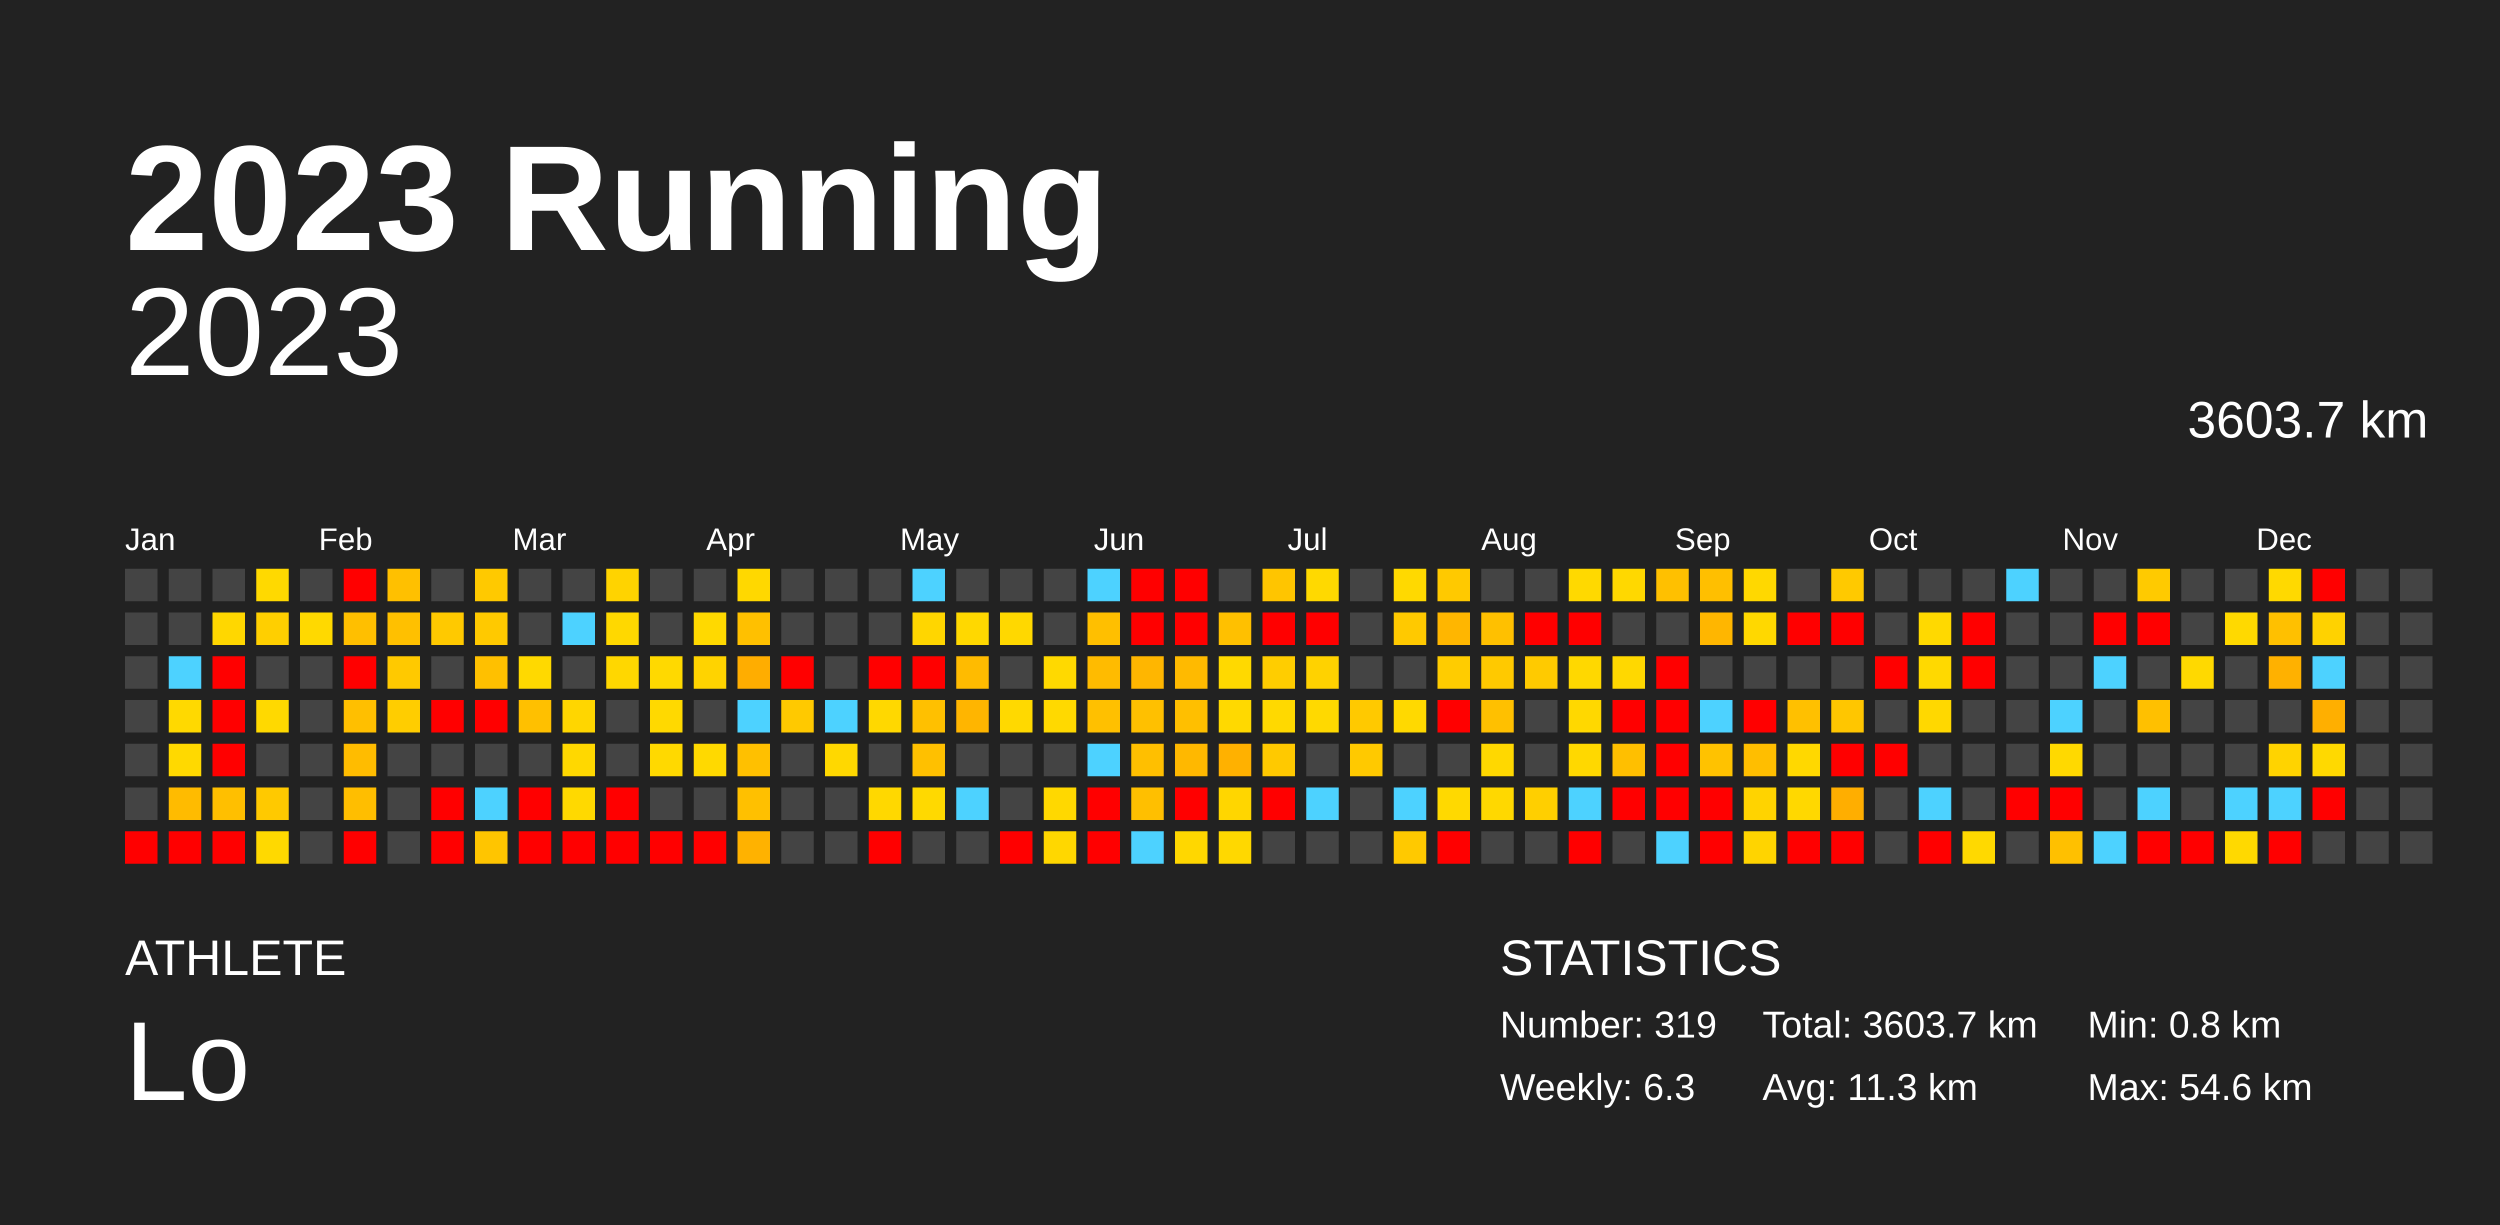
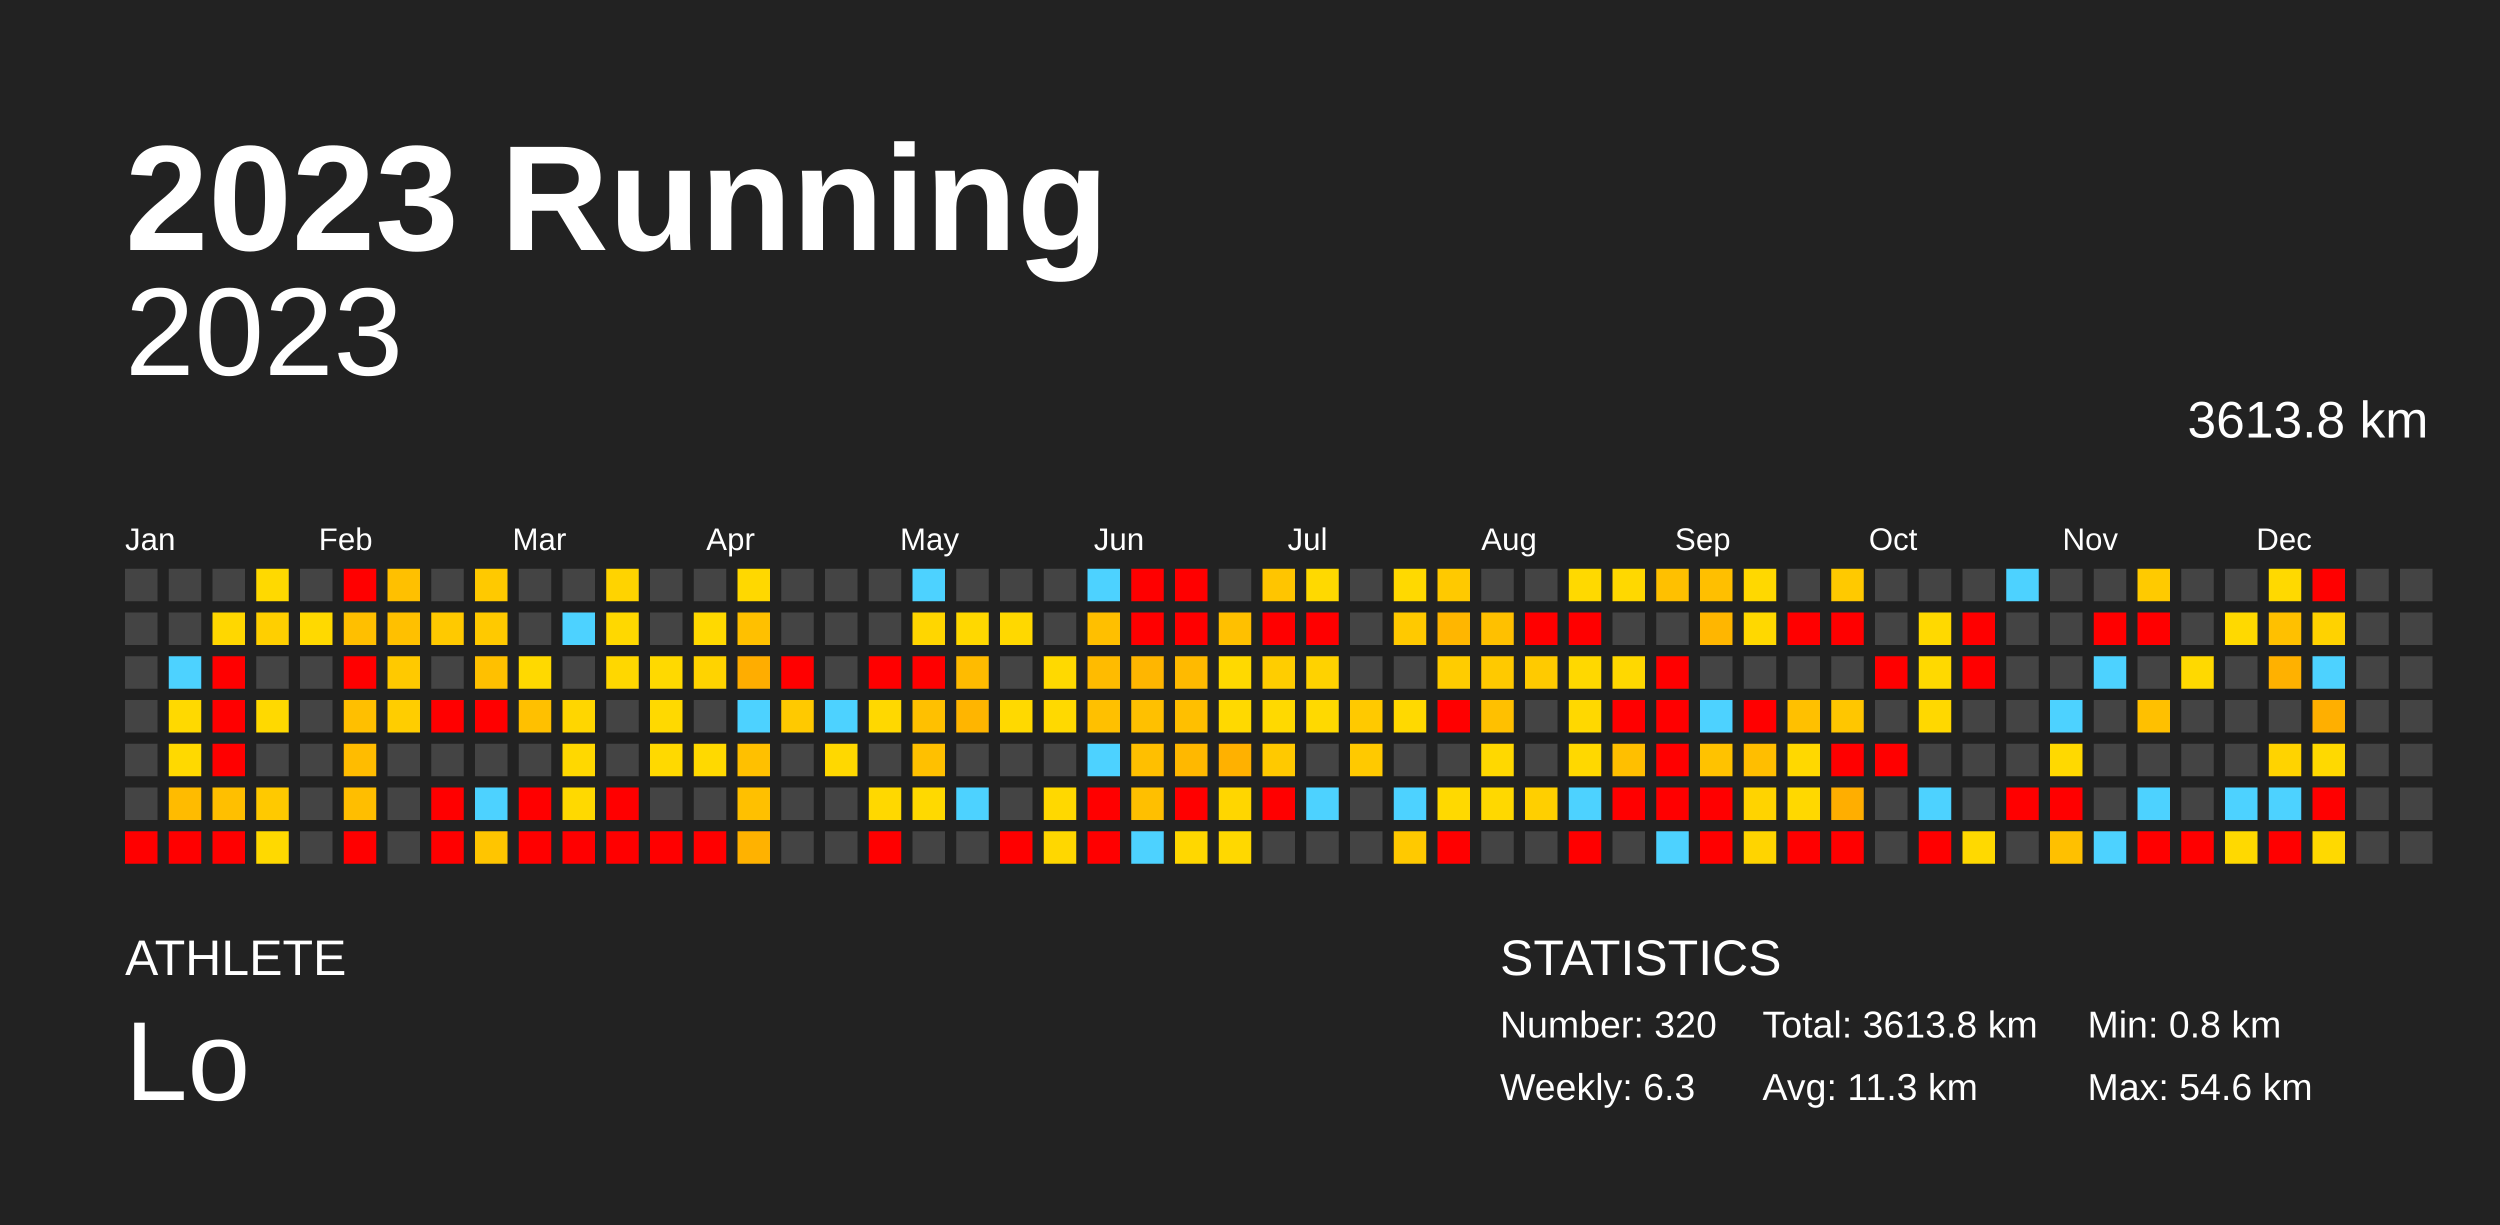
<svg xmlns="http://www.w3.org/2000/svg" baseProfile="full" height="98mm" version="1.1" viewBox="0,0,200,98" width="200mm">
  <defs />
  <rect fill="#222222" height="98" width="200" x="0" y="0" />
  <text fill="#FFFFFF" style="font-size:12px; font-family:Arial; font-weight:bold;" x="10" y="20">2023 Running</text>
  <text fill="#FFFFFF" style="font-size:4px; font-family:Arial" x="10" y="78">ATHLETE</text>
  <text fill="#FFFFFF" style="font-size:9px; font-family:Arial" x="10" y="88">Lo</text>
  <text fill="#FFFFFF" style="font-size:4px; font-family:Arial" x="120" y="78">STATISTICS</text>
-   <text fill="#FFFFFF" style="font-size:3px; font-family:Arial" x="120" y="83">Number: 319</text>
+   <text fill="#FFFFFF" style="font-size:3px; font-family:Arial" x="120" y="83">Number: 320</text>
  <text fill="#FFFFFF" style="font-size:3px; font-family:Arial" x="120" y="88">Weekly: 6.3</text>
-   <text fill="#FFFFFF" style="font-size:3px; font-family:Arial" x="141" y="83">Total: 3603.7 km</text>
+   <text fill="#FFFFFF" style="font-size:3px; font-family:Arial" x="141" y="83">Total: 3613.8 km</text>
  <text fill="#FFFFFF" style="font-size:3px; font-family:Arial" x="141" y="88">Avg: 11.3 km</text>
  <text fill="#FFFFFF" style="font-size:3px; font-family:Arial" x="167" y="83">Min: 0.8 km</text>
  <text fill="#FFFFFF" style="font-size:3px; font-family:Arial" x="167" y="88">Max: 54.6 km</text>
  <text alignment-baseline="hanging" fill="#FFFFFF" style="font-size:10.0px; font-family:Arial;" x="10" y="30">2023</text>
-   <text alignment-baseline="hanging" fill="#FFFFFF" style="font-size:4.125px; font-family:Arial;" x="175" y="35">3603.7 km</text>
+   <text alignment-baseline="hanging" fill="#FFFFFF" style="font-size:4.125px; font-family:Arial;" x="175" y="35">3613.8 km</text>
  <text fill="#FFFFFF" style="font-size:2.5px; font-family:Arial" x="10.0" y="44">Jan</text>
  <text fill="#FFFFFF" style="font-size:2.5px; font-family:Arial" x="25.5" y="44">Feb</text>
  <text fill="#FFFFFF" style="font-size:2.5px; font-family:Arial" x="41.0" y="44">Mar</text>
  <text fill="#FFFFFF" style="font-size:2.5px; font-family:Arial" x="56.5" y="44">Apr</text>
  <text fill="#FFFFFF" style="font-size:2.5px; font-family:Arial" x="72.0" y="44">May</text>
  <text fill="#FFFFFF" style="font-size:2.5px; font-family:Arial" x="87.5" y="44">Jun</text>
  <text fill="#FFFFFF" style="font-size:2.5px; font-family:Arial" x="103.0" y="44">Jul</text>
  <text fill="#FFFFFF" style="font-size:2.5px; font-family:Arial" x="118.5" y="44">Aug</text>
  <text fill="#FFFFFF" style="font-size:2.5px; font-family:Arial" x="134.0" y="44">Sep</text>
  <text fill="#FFFFFF" style="font-size:2.5px; font-family:Arial" x="149.5" y="44">Oct</text>
  <text fill="#FFFFFF" style="font-size:2.5px; font-family:Arial" x="165.0" y="44">Nov</text>
  <text fill="#FFFFFF" style="font-size:2.5px; font-family:Arial" x="180.5" y="44">Dec</text>
  <rect fill="#444444" height="2.6" width="2.6" x="10.0" y="45.5" />
  <rect fill="#444444" height="2.6" width="2.6" x="10.0" y="49.0" />
  <rect fill="#444444" height="2.6" width="2.6" x="10.0" y="52.5" />
  <rect fill="#444444" height="2.6" width="2.6" x="10.0" y="56.0" />
  <rect fill="#444444" height="2.6" width="2.6" x="10.0" y="59.5" />
  <rect fill="#444444" height="2.6" width="2.6" x="10.0" y="63.0" />
  <rect fill="red" height="2.6" width="2.6" x="10.0" y="66.5" />
  <rect fill="#444444" height="2.6" width="2.6" x="13.5" y="45.5" />
  <rect fill="#444444" height="2.6" width="2.6" x="13.5" y="49.0" />
  <rect fill="#4dd2ff" height="2.6" width="2.6" x="13.5" y="52.5" />
  <rect fill="#ffd900" height="2.6" width="2.6" x="13.5" y="56.0" />
  <rect fill="#ffd900" height="2.6" width="2.6" x="13.5" y="59.5" />
  <rect fill="#ffbb00" height="2.6" width="2.6" x="13.5" y="63.0" />
  <rect fill="red" height="2.6" width="2.6" x="13.5" y="66.5" />
  <rect fill="#444444" height="2.6" width="2.6" x="17.0" y="45.5" />
  <rect fill="#ffd700" height="2.6" width="2.6" x="17.0" y="49.0" />
  <rect fill="red" height="2.6" width="2.6" x="17.0" y="52.5" />
  <rect fill="red" height="2.6" width="2.6" x="17.0" y="56.0" />
  <rect fill="red" height="2.6" width="2.6" x="17.0" y="59.5" />
  <rect fill="#ffbf00" height="2.6" width="2.6" x="17.0" y="63.0" />
  <rect fill="red" height="2.6" width="2.6" x="17.0" y="66.5" />
  <rect fill="#ffd900" height="2.6" width="2.6" x="20.5" y="45.5" />
  <rect fill="#ffcf00" height="2.6" width="2.6" x="20.5" y="49.0" />
  <rect fill="#444444" height="2.6" width="2.6" x="20.5" y="52.5" />
  <rect fill="#ffd900" height="2.6" width="2.6" x="20.5" y="56.0" />
  <rect fill="#444444" height="2.6" width="2.6" x="20.5" y="59.5" />
  <rect fill="#ffc900" height="2.6" width="2.6" x="20.5" y="63.0" />
  <rect fill="#ffd900" height="2.6" width="2.6" x="20.5" y="66.5" />
  <rect fill="#444444" height="2.6" width="2.6" x="24.0" y="45.5" />
  <rect fill="#ffd900" height="2.6" width="2.6" x="24.0" y="49.0" />
  <rect fill="#444444" height="2.6" width="2.6" x="24.0" y="52.5" />
  <rect fill="#444444" height="2.6" width="2.6" x="24.0" y="56.0" />
  <rect fill="#444444" height="2.6" width="2.6" x="24.0" y="59.5" />
  <rect fill="#444444" height="2.6" width="2.6" x="24.0" y="63.0" />
  <rect fill="#444444" height="2.6" width="2.6" x="24.0" y="66.5" />
  <rect fill="red" height="2.6" width="2.6" x="27.5" y="45.5" />
  <rect fill="#ffbf00" height="2.6" width="2.6" x="27.5" y="49.0" />
  <rect fill="red" height="2.6" width="2.6" x="27.5" y="52.5" />
  <rect fill="#ffbf00" height="2.6" width="2.6" x="27.5" y="56.0" />
  <rect fill="#ffbc00" height="2.6" width="2.6" x="27.5" y="59.5" />
  <rect fill="#ffbe00" height="2.6" width="2.6" x="27.5" y="63.0" />
  <rect fill="red" height="2.6" width="2.6" x="27.5" y="66.5" />
  <rect fill="#ffc000" height="2.6" width="2.6" x="31.0" y="45.5" />
  <rect fill="#ffc000" height="2.6" width="2.6" x="31.0" y="49.0" />
  <rect fill="#ffc900" height="2.6" width="2.6" x="31.0" y="52.5" />
  <rect fill="#ffcd00" height="2.6" width="2.6" x="31.0" y="56.0" />
  <rect fill="#444444" height="2.6" width="2.6" x="31.0" y="59.5" />
  <rect fill="#444444" height="2.6" width="2.6" x="31.0" y="63.0" />
  <rect fill="#444444" height="2.6" width="2.6" x="31.0" y="66.5" />
  <rect fill="#444444" height="2.6" width="2.6" x="34.5" y="45.5" />
  <rect fill="#ffc900" height="2.6" width="2.6" x="34.5" y="49.0" />
  <rect fill="#444444" height="2.6" width="2.6" x="34.5" y="52.5" />
  <rect fill="red" height="2.6" width="2.6" x="34.5" y="56.0" />
  <rect fill="#444444" height="2.6" width="2.6" x="34.5" y="59.5" />
  <rect fill="red" height="2.6" width="2.6" x="34.5" y="63.0" />
  <rect fill="red" height="2.6" width="2.6" x="34.5" y="66.5" />
  <rect fill="#ffc900" height="2.6" width="2.6" x="38.0" y="45.5" />
  <rect fill="#ffc900" height="2.6" width="2.6" x="38.0" y="49.0" />
  <rect fill="#ffc000" height="2.6" width="2.6" x="38.0" y="52.5" />
  <rect fill="red" height="2.6" width="2.6" x="38.0" y="56.0" />
  <rect fill="#444444" height="2.6" width="2.6" x="38.0" y="59.5" />
  <rect fill="#4dd2ff" height="2.6" width="2.6" x="38.0" y="63.0" />
  <rect fill="#ffc500" height="2.6" width="2.6" x="38.0" y="66.5" />
  <rect fill="#444444" height="2.6" width="2.6" x="41.5" y="45.5" />
  <rect fill="#444444" height="2.6" width="2.6" x="41.5" y="49.0" />
  <rect fill="#ffd900" height="2.6" width="2.6" x="41.5" y="52.5" />
  <rect fill="#ffc000" height="2.6" width="2.6" x="41.5" y="56.0" />
  <rect fill="#444444" height="2.6" width="2.6" x="41.5" y="59.5" />
  <rect fill="red" height="2.6" width="2.6" x="41.5" y="63.0" />
  <rect fill="red" height="2.6" width="2.6" x="41.5" y="66.5" />
  <rect fill="#444444" height="2.6" width="2.6" x="45.0" y="45.5" />
  <rect fill="#4dd2ff" height="2.6" width="2.6" x="45.0" y="49.0" />
  <rect fill="#444444" height="2.6" width="2.6" x="45.0" y="52.5" />
  <rect fill="#ffd600" height="2.6" width="2.6" x="45.0" y="56.0" />
  <rect fill="#ffd800" height="2.6" width="2.6" x="45.0" y="59.5" />
  <rect fill="#ffd900" height="2.6" width="2.6" x="45.0" y="63.0" />
  <rect fill="red" height="2.6" width="2.6" x="45.0" y="66.5" />
  <rect fill="#ffd300" height="2.6" width="2.6" x="48.5" y="45.5" />
  <rect fill="#ffd800" height="2.6" width="2.6" x="48.5" y="49.0" />
  <rect fill="#ffd700" height="2.6" width="2.6" x="48.5" y="52.5" />
  <rect fill="#444444" height="2.6" width="2.6" x="48.5" y="56.0" />
  <rect fill="#444444" height="2.6" width="2.6" x="48.5" y="59.5" />
  <rect fill="red" height="2.6" width="2.6" x="48.5" y="63.0" />
  <rect fill="red" height="2.6" width="2.6" x="48.5" y="66.5" />
  <rect fill="#444444" height="2.6" width="2.6" x="52.0" y="45.5" />
  <rect fill="#444444" height="2.6" width="2.6" x="52.0" y="49.0" />
  <rect fill="#ffd900" height="2.6" width="2.6" x="52.0" y="52.5" />
  <rect fill="#ffd900" height="2.6" width="2.6" x="52.0" y="56.0" />
  <rect fill="#ffd900" height="2.6" width="2.6" x="52.0" y="59.5" />
  <rect fill="#444444" height="2.6" width="2.6" x="52.0" y="63.0" />
  <rect fill="red" height="2.6" width="2.6" x="52.0" y="66.5" />
  <rect fill="#444444" height="2.6" width="2.6" x="55.5" y="45.5" />
  <rect fill="#ffd900" height="2.6" width="2.6" x="55.5" y="49.0" />
  <rect fill="#ffd300" height="2.6" width="2.6" x="55.5" y="52.5" />
  <rect fill="#444444" height="2.6" width="2.6" x="55.5" y="56.0" />
  <rect fill="#ffd900" height="2.6" width="2.6" x="55.5" y="59.5" />
  <rect fill="#444444" height="2.6" width="2.6" x="55.5" y="63.0" />
  <rect fill="red" height="2.6" width="2.6" x="55.5" y="66.5" />
  <rect fill="#ffd800" height="2.6" width="2.6" x="59.0" y="45.5" />
  <rect fill="#ffc000" height="2.6" width="2.6" x="59.0" y="49.0" />
  <rect fill="#ffad00" height="2.6" width="2.6" x="59.0" y="52.5" />
  <rect fill="#4dd2ff" height="2.6" width="2.6" x="59.0" y="56.0" />
  <rect fill="#ffc000" height="2.6" width="2.6" x="59.0" y="59.5" />
  <rect fill="#ffc000" height="2.6" width="2.6" x="59.0" y="63.0" />
  <rect fill="#ffb200" height="2.6" width="2.6" x="59.0" y="66.5" />
  <rect fill="#444444" height="2.6" width="2.6" x="62.5" y="45.5" />
  <rect fill="#444444" height="2.6" width="2.6" x="62.5" y="49.0" />
  <rect fill="red" height="2.6" width="2.6" x="62.5" y="52.5" />
  <rect fill="#ffc900" height="2.6" width="2.6" x="62.5" y="56.0" />
  <rect fill="#444444" height="2.6" width="2.6" x="62.5" y="59.5" />
  <rect fill="#444444" height="2.6" width="2.6" x="62.5" y="63.0" />
  <rect fill="#444444" height="2.6" width="2.6" x="62.5" y="66.5" />
  <rect fill="#444444" height="2.6" width="2.6" x="66.0" y="45.5" />
  <rect fill="#444444" height="2.6" width="2.6" x="66.0" y="49.0" />
  <rect fill="#444444" height="2.6" width="2.6" x="66.0" y="52.5" />
  <rect fill="#4dd2ff" height="2.6" width="2.6" x="66.0" y="56.0" />
  <rect fill="#ffd800" height="2.6" width="2.6" x="66.0" y="59.5" />
  <rect fill="#444444" height="2.6" width="2.6" x="66.0" y="63.0" />
  <rect fill="#444444" height="2.6" width="2.6" x="66.0" y="66.5" />
  <rect fill="#444444" height="2.6" width="2.6" x="69.5" y="45.5" />
  <rect fill="#444444" height="2.6" width="2.6" x="69.5" y="49.0" />
  <rect fill="red" height="2.6" width="2.6" x="69.5" y="52.5" />
  <rect fill="#ffd800" height="2.6" width="2.6" x="69.5" y="56.0" />
  <rect fill="#444444" height="2.6" width="2.6" x="69.5" y="59.5" />
  <rect fill="#ffd800" height="2.6" width="2.6" x="69.5" y="63.0" />
  <rect fill="red" height="2.6" width="2.6" x="69.5" y="66.5" />
  <rect fill="#4dd2ff" height="2.6" width="2.6" x="73.0" y="45.5" />
  <rect fill="#ffd600" height="2.6" width="2.6" x="73.0" y="49.0" />
  <rect fill="red" height="2.6" width="2.6" x="73.0" y="52.5" />
  <rect fill="#ffc000" height="2.6" width="2.6" x="73.0" y="56.0" />
  <rect fill="#ffc000" height="2.6" width="2.6" x="73.0" y="59.5" />
  <rect fill="#ffd900" height="2.6" width="2.6" x="73.0" y="63.0" />
  <rect fill="#444444" height="2.6" width="2.6" x="73.0" y="66.5" />
  <rect fill="#444444" height="2.6" width="2.6" x="76.5" y="45.5" />
  <rect fill="#ffd800" height="2.6" width="2.6" x="76.5" y="49.0" />
  <rect fill="#ffbb00" height="2.6" width="2.6" x="76.5" y="52.5" />
  <rect fill="#ffb500" height="2.6" width="2.6" x="76.5" y="56.0" />
  <rect fill="#444444" height="2.6" width="2.6" x="76.5" y="59.5" />
  <rect fill="#4dd2ff" height="2.6" width="2.6" x="76.5" y="63.0" />
  <rect fill="#444444" height="2.6" width="2.6" x="76.5" y="66.5" />
  <rect fill="#444444" height="2.6" width="2.6" x="80.0" y="45.5" />
  <rect fill="#ffd800" height="2.6" width="2.6" x="80.0" y="49.0" />
  <rect fill="#444444" height="2.6" width="2.6" x="80.0" y="52.5" />
  <rect fill="#ffd900" height="2.6" width="2.6" x="80.0" y="56.0" />
  <rect fill="#444444" height="2.6" width="2.6" x="80.0" y="59.5" />
  <rect fill="#444444" height="2.6" width="2.6" x="80.0" y="63.0" />
  <rect fill="red" height="2.6" width="2.6" x="80.0" y="66.5" />
  <rect fill="#444444" height="2.6" width="2.6" x="83.5" y="45.5" />
  <rect fill="#444444" height="2.6" width="2.6" x="83.5" y="49.0" />
  <rect fill="#ffd900" height="2.6" width="2.6" x="83.5" y="52.5" />
  <rect fill="#ffd900" height="2.6" width="2.6" x="83.5" y="56.0" />
  <rect fill="#444444" height="2.6" width="2.6" x="83.5" y="59.5" />
  <rect fill="#ffd800" height="2.6" width="2.6" x="83.5" y="63.0" />
  <rect fill="#ffd700" height="2.6" width="2.6" x="83.5" y="66.5" />
  <rect fill="#4dd2ff" height="2.6" width="2.6" x="87.0" y="45.5" />
  <rect fill="#ffbf00" height="2.6" width="2.6" x="87.0" y="49.0" />
  <rect fill="#ffbb00" height="2.6" width="2.6" x="87.0" y="52.5" />
  <rect fill="#ffc000" height="2.6" width="2.6" x="87.0" y="56.0" />
  <rect fill="#4dd2ff" height="2.6" width="2.6" x="87.0" y="59.5" />
  <rect fill="red" height="2.6" width="2.6" x="87.0" y="63.0" />
  <rect fill="red" height="2.6" width="2.6" x="87.0" y="66.5" />
  <rect fill="red" height="2.6" width="2.6" x="90.5" y="45.5" />
  <rect fill="red" height="2.6" width="2.6" x="90.5" y="49.0" />
  <rect fill="#ffb600" height="2.6" width="2.6" x="90.5" y="52.5" />
  <rect fill="#ffc000" height="2.6" width="2.6" x="90.5" y="56.0" />
  <rect fill="#ffbf00" height="2.6" width="2.6" x="90.5" y="59.5" />
  <rect fill="#ffbf00" height="2.6" width="2.6" x="90.5" y="63.0" />
  <rect fill="#4dd2ff" height="2.6" width="2.6" x="90.5" y="66.5" />
  <rect fill="red" height="2.6" width="2.6" x="94.0" y="45.5" />
  <rect fill="red" height="2.6" width="2.6" x="94.0" y="49.0" />
  <rect fill="#ffba00" height="2.6" width="2.6" x="94.0" y="52.5" />
  <rect fill="#ffbf00" height="2.6" width="2.6" x="94.0" y="56.0" />
  <rect fill="#ffb800" height="2.6" width="2.6" x="94.0" y="59.5" />
  <rect fill="red" height="2.6" width="2.6" x="94.0" y="63.0" />
  <rect fill="#ffd700" height="2.6" width="2.6" x="94.0" y="66.5" />
  <rect fill="#444444" height="2.6" width="2.6" x="97.5" y="45.5" />
  <rect fill="#ffc000" height="2.6" width="2.6" x="97.5" y="49.0" />
  <rect fill="#ffd900" height="2.6" width="2.6" x="97.5" y="52.5" />
  <rect fill="#ffd900" height="2.6" width="2.6" x="97.5" y="56.0" />
  <rect fill="#ffb100" height="2.6" width="2.6" x="97.5" y="59.5" />
  <rect fill="#ffd600" height="2.6" width="2.6" x="97.5" y="63.0" />
  <rect fill="#ffd800" height="2.6" width="2.6" x="97.5" y="66.5" />
  <rect fill="#ffc500" height="2.6" width="2.6" x="101.0" y="45.5" />
  <rect fill="red" height="2.6" width="2.6" x="101.0" y="49.0" />
  <rect fill="#ffcd00" height="2.6" width="2.6" x="101.0" y="52.5" />
  <rect fill="#ffd900" height="2.6" width="2.6" x="101.0" y="56.0" />
  <rect fill="#ffc900" height="2.6" width="2.6" x="101.0" y="59.5" />
  <rect fill="red" height="2.6" width="2.6" x="101.0" y="63.0" />
  <rect fill="#444444" height="2.6" width="2.6" x="101.0" y="66.5" />
  <rect fill="#ffd900" height="2.6" width="2.6" x="104.5" y="45.5" />
  <rect fill="red" height="2.6" width="2.6" x="104.5" y="49.0" />
  <rect fill="#ffd200" height="2.6" width="2.6" x="104.5" y="52.5" />
  <rect fill="#ffd900" height="2.6" width="2.6" x="104.5" y="56.0" />
  <rect fill="#444444" height="2.6" width="2.6" x="104.5" y="59.5" />
  <rect fill="#4dd2ff" height="2.6" width="2.6" x="104.5" y="63.0" />
  <rect fill="#444444" height="2.6" width="2.6" x="104.5" y="66.5" />
  <rect fill="#444444" height="2.6" width="2.6" x="108.0" y="45.5" />
  <rect fill="#444444" height="2.6" width="2.6" x="108.0" y="49.0" />
  <rect fill="#444444" height="2.6" width="2.6" x="108.0" y="52.5" />
  <rect fill="#ffc900" height="2.6" width="2.6" x="108.0" y="56.0" />
  <rect fill="#ffc900" height="2.6" width="2.6" x="108.0" y="59.5" />
  <rect fill="#444444" height="2.6" width="2.6" x="108.0" y="63.0" />
  <rect fill="#444444" height="2.6" width="2.6" x="108.0" y="66.5" />
  <rect fill="#ffd900" height="2.6" width="2.6" x="111.5" y="45.5" />
  <rect fill="#ffc900" height="2.6" width="2.6" x="111.5" y="49.0" />
  <rect fill="#444444" height="2.6" width="2.6" x="111.5" y="52.5" />
  <rect fill="#ffd900" height="2.6" width="2.6" x="111.5" y="56.0" />
  <rect fill="#444444" height="2.6" width="2.6" x="111.5" y="59.5" />
  <rect fill="#4dd2ff" height="2.6" width="2.6" x="111.5" y="63.0" />
  <rect fill="#ffc900" height="2.6" width="2.6" x="111.5" y="66.5" />
  <rect fill="#ffc900" height="2.6" width="2.6" x="115.0" y="45.5" />
  <rect fill="#ffb600" height="2.6" width="2.6" x="115.0" y="49.0" />
  <rect fill="#ffcc00" height="2.6" width="2.6" x="115.0" y="52.5" />
  <rect fill="red" height="2.6" width="2.6" x="115.0" y="56.0" />
  <rect fill="#444444" height="2.6" width="2.6" x="115.0" y="59.5" />
  <rect fill="#ffd900" height="2.6" width="2.6" x="115.0" y="63.0" />
  <rect fill="red" height="2.6" width="2.6" x="115.0" y="66.5" />
  <rect fill="#444444" height="2.6" width="2.6" x="118.5" y="45.5" />
  <rect fill="#ffc000" height="2.6" width="2.6" x="118.5" y="49.0" />
  <rect fill="#ffc900" height="2.6" width="2.6" x="118.5" y="52.5" />
  <rect fill="#ffc000" height="2.6" width="2.6" x="118.5" y="56.0" />
  <rect fill="#ffd800" height="2.6" width="2.6" x="118.5" y="59.5" />
  <rect fill="#ffd800" height="2.6" width="2.6" x="118.5" y="63.0" />
  <rect fill="#444444" height="2.6" width="2.6" x="118.5" y="66.5" />
  <rect fill="#444444" height="2.6" width="2.6" x="122.0" y="45.5" />
  <rect fill="red" height="2.6" width="2.6" x="122.0" y="49.0" />
  <rect fill="#ffca00" height="2.6" width="2.6" x="122.0" y="52.5" />
  <rect fill="#444444" height="2.6" width="2.6" x="122.0" y="56.0" />
  <rect fill="#444444" height="2.6" width="2.6" x="122.0" y="59.5" />
  <rect fill="#ffcf00" height="2.6" width="2.6" x="122.0" y="63.0" />
  <rect fill="#444444" height="2.6" width="2.6" x="122.0" y="66.5" />
  <rect fill="#ffd900" height="2.6" width="2.6" x="125.5" y="45.5" />
  <rect fill="red" height="2.6" width="2.6" x="125.5" y="49.0" />
  <rect fill="#ffd800" height="2.6" width="2.6" x="125.5" y="52.5" />
  <rect fill="#ffd800" height="2.6" width="2.6" x="125.5" y="56.0" />
  <rect fill="#ffd800" height="2.6" width="2.6" x="125.5" y="59.5" />
  <rect fill="#4dd2ff" height="2.6" width="2.6" x="125.5" y="63.0" />
  <rect fill="red" height="2.6" width="2.6" x="125.5" y="66.5" />
  <rect fill="#ffd800" height="2.6" width="2.6" x="129.0" y="45.5" />
  <rect fill="#444444" height="2.6" width="2.6" x="129.0" y="49.0" />
  <rect fill="#ffd800" height="2.6" width="2.6" x="129.0" y="52.5" />
  <rect fill="red" height="2.6" width="2.6" x="129.0" y="56.0" />
  <rect fill="#ffbf00" height="2.6" width="2.6" x="129.0" y="59.5" />
  <rect fill="red" height="2.6" width="2.6" x="129.0" y="63.0" />
  <rect fill="#444444" height="2.6" width="2.6" x="129.0" y="66.5" />
  <rect fill="#ffc000" height="2.6" width="2.6" x="132.5" y="45.5" />
  <rect fill="#444444" height="2.6" width="2.6" x="132.5" y="49.0" />
  <rect fill="red" height="2.6" width="2.6" x="132.5" y="52.5" />
  <rect fill="red" height="2.6" width="2.6" x="132.5" y="56.0" />
  <rect fill="red" height="2.6" width="2.6" x="132.5" y="59.5" />
  <rect fill="red" height="2.6" width="2.6" x="132.5" y="63.0" />
  <rect fill="#4dd2ff" height="2.6" width="2.6" x="132.5" y="66.5" />
  <rect fill="#ffbf00" height="2.6" width="2.6" x="136.0" y="45.5" />
  <rect fill="#ffb600" height="2.6" width="2.6" x="136.0" y="49.0" />
  <rect fill="#444444" height="2.6" width="2.6" x="136.0" y="52.5" />
  <rect fill="#4dd2ff" height="2.6" width="2.6" x="136.0" y="56.0" />
  <rect fill="#ffc200" height="2.6" width="2.6" x="136.0" y="59.5" />
  <rect fill="red" height="2.6" width="2.6" x="136.0" y="63.0" />
  <rect fill="red" height="2.6" width="2.6" x="136.0" y="66.5" />
  <rect fill="#ffd800" height="2.6" width="2.6" x="139.5" y="45.5" />
  <rect fill="#ffd800" height="2.6" width="2.6" x="139.5" y="49.0" />
  <rect fill="#444444" height="2.6" width="2.6" x="139.5" y="52.5" />
  <rect fill="red" height="2.6" width="2.6" x="139.5" y="56.0" />
  <rect fill="#ffbe00" height="2.6" width="2.6" x="139.5" y="59.5" />
  <rect fill="#ffd300" height="2.6" width="2.6" x="139.5" y="63.0" />
  <rect fill="#ffd400" height="2.6" width="2.6" x="139.5" y="66.5" />
  <rect fill="#444444" height="2.6" width="2.6" x="143.0" y="45.5" />
  <rect fill="red" height="2.6" width="2.6" x="143.0" y="49.0" />
  <rect fill="#444444" height="2.6" width="2.6" x="143.0" y="52.5" />
  <rect fill="#ffc000" height="2.6" width="2.6" x="143.0" y="56.0" />
  <rect fill="#ffd800" height="2.6" width="2.6" x="143.0" y="59.5" />
  <rect fill="#ffd800" height="2.6" width="2.6" x="143.0" y="63.0" />
  <rect fill="red" height="2.6" width="2.6" x="143.0" y="66.5" />
  <rect fill="#ffc900" height="2.6" width="2.6" x="146.5" y="45.5" />
  <rect fill="red" height="2.6" width="2.6" x="146.5" y="49.0" />
  <rect fill="#444444" height="2.6" width="2.6" x="146.5" y="52.5" />
  <rect fill="#ffc600" height="2.6" width="2.6" x="146.5" y="56.0" />
  <rect fill="red" height="2.6" width="2.6" x="146.5" y="59.5" />
  <rect fill="#ffae00" height="2.6" width="2.6" x="146.5" y="63.0" />
  <rect fill="red" height="2.6" width="2.6" x="146.5" y="66.5" />
  <rect fill="#444444" height="2.6" width="2.6" x="150.0" y="45.5" />
  <rect fill="#444444" height="2.6" width="2.6" x="150.0" y="49.0" />
  <rect fill="red" height="2.6" width="2.6" x="150.0" y="52.5" />
  <rect fill="#444444" height="2.6" width="2.6" x="150.0" y="56.0" />
  <rect fill="red" height="2.6" width="2.6" x="150.0" y="59.5" />
  <rect fill="#444444" height="2.6" width="2.6" x="150.0" y="63.0" />
  <rect fill="#444444" height="2.6" width="2.6" x="150.0" y="66.5" />
  <rect fill="#444444" height="2.6" width="2.6" x="153.5" y="45.5" />
  <rect fill="#ffd900" height="2.6" width="2.6" x="153.5" y="49.0" />
  <rect fill="#ffd900" height="2.6" width="2.6" x="153.5" y="52.5" />
  <rect fill="#ffd800" height="2.6" width="2.6" x="153.5" y="56.0" />
  <rect fill="#444444" height="2.6" width="2.6" x="153.5" y="59.5" />
  <rect fill="#4dd2ff" height="2.6" width="2.6" x="153.5" y="63.0" />
  <rect fill="red" height="2.6" width="2.6" x="153.5" y="66.5" />
  <rect fill="#444444" height="2.6" width="2.6" x="157.0" y="45.5" />
  <rect fill="red" height="2.6" width="2.6" x="157.0" y="49.0" />
  <rect fill="red" height="2.6" width="2.6" x="157.0" y="52.5" />
  <rect fill="#444444" height="2.6" width="2.6" x="157.0" y="56.0" />
  <rect fill="#444444" height="2.6" width="2.6" x="157.0" y="59.5" />
  <rect fill="#444444" height="2.6" width="2.6" x="157.0" y="63.0" />
  <rect fill="#ffd900" height="2.6" width="2.6" x="157.0" y="66.5" />
  <rect fill="#4dd2ff" height="2.6" width="2.6" x="160.5" y="45.5" />
  <rect fill="#444444" height="2.6" width="2.6" x="160.5" y="49.0" />
  <rect fill="#444444" height="2.6" width="2.6" x="160.5" y="52.5" />
  <rect fill="#444444" height="2.6" width="2.6" x="160.5" y="56.0" />
  <rect fill="#444444" height="2.6" width="2.6" x="160.5" y="59.5" />
  <rect fill="red" height="2.6" width="2.6" x="160.5" y="63.0" />
  <rect fill="#444444" height="2.6" width="2.6" x="160.5" y="66.5" />
  <rect fill="#444444" height="2.6" width="2.6" x="164.0" y="45.5" />
  <rect fill="#444444" height="2.6" width="2.6" x="164.0" y="49.0" />
  <rect fill="#444444" height="2.6" width="2.6" x="164.0" y="52.5" />
  <rect fill="#4dd2ff" height="2.6" width="2.6" x="164.0" y="56.0" />
  <rect fill="#ffd900" height="2.6" width="2.6" x="164.0" y="59.5" />
  <rect fill="red" height="2.6" width="2.6" x="164.0" y="63.0" />
  <rect fill="#ffc000" height="2.6" width="2.6" x="164.0" y="66.5" />
  <rect fill="#444444" height="2.6" width="2.6" x="167.5" y="45.5" />
  <rect fill="red" height="2.6" width="2.6" x="167.5" y="49.0" />
  <rect fill="#4dd2ff" height="2.6" width="2.6" x="167.5" y="52.5" />
  <rect fill="#444444" height="2.6" width="2.6" x="167.5" y="56.0" />
  <rect fill="#444444" height="2.6" width="2.6" x="167.5" y="59.5" />
  <rect fill="#444444" height="2.6" width="2.6" x="167.5" y="63.0" />
  <rect fill="#4dd2ff" height="2.6" width="2.6" x="167.5" y="66.5" />
  <rect fill="#ffca00" height="2.6" width="2.6" x="171.0" y="45.5" />
  <rect fill="red" height="2.6" width="2.6" x="171.0" y="49.0" />
  <rect fill="#444444" height="2.6" width="2.6" x="171.0" y="52.5" />
  <rect fill="#ffc000" height="2.6" width="2.6" x="171.0" y="56.0" />
  <rect fill="#444444" height="2.6" width="2.6" x="171.0" y="59.5" />
  <rect fill="#4dd2ff" height="2.6" width="2.6" x="171.0" y="63.0" />
  <rect fill="red" height="2.6" width="2.6" x="171.0" y="66.5" />
  <rect fill="#444444" height="2.6" width="2.6" x="174.5" y="45.5" />
  <rect fill="#444444" height="2.6" width="2.6" x="174.5" y="49.0" />
  <rect fill="#ffd900" height="2.6" width="2.6" x="174.5" y="52.5" />
  <rect fill="#444444" height="2.6" width="2.6" x="174.5" y="56.0" />
  <rect fill="#444444" height="2.6" width="2.6" x="174.5" y="59.5" />
  <rect fill="#444444" height="2.6" width="2.6" x="174.5" y="63.0" />
  <rect fill="red" height="2.6" width="2.6" x="174.5" y="66.5" />
  <rect fill="#444444" height="2.6" width="2.6" x="178.0" y="45.5" />
  <rect fill="#ffd900" height="2.6" width="2.6" x="178.0" y="49.0" />
  <rect fill="#444444" height="2.6" width="2.6" x="178.0" y="52.5" />
  <rect fill="#444444" height="2.6" width="2.6" x="178.0" y="56.0" />
  <rect fill="#444444" height="2.6" width="2.6" x="178.0" y="59.5" />
  <rect fill="#4dd2ff" height="2.6" width="2.6" x="178.0" y="63.0" />
  <rect fill="#ffd900" height="2.6" width="2.6" x="178.0" y="66.5" />
  <rect fill="#ffd900" height="2.6" width="2.6" x="181.5" y="45.5" />
  <rect fill="#ffc000" height="2.6" width="2.6" x="181.5" y="49.0" />
  <rect fill="#ffb100" height="2.6" width="2.6" x="181.5" y="52.5" />
  <rect fill="#444444" height="2.6" width="2.6" x="181.5" y="56.0" />
  <rect fill="#ffd300" height="2.6" width="2.6" x="181.5" y="59.5" />
  <rect fill="#4dd2ff" height="2.6" width="2.6" x="181.5" y="63.0" />
  <rect fill="red" height="2.6" width="2.6" x="181.5" y="66.5" />
  <rect fill="red" height="2.6" width="2.6" x="185.0" y="45.5" />
  <rect fill="#ffd200" height="2.6" width="2.6" x="185.0" y="49.0" />
  <rect fill="#4dd2ff" height="2.6" width="2.6" x="185.0" y="52.5" />
  <rect fill="#ffaf00" height="2.6" width="2.6" x="185.0" y="56.0" />
  <rect fill="#ffd900" height="2.6" width="2.6" x="185.0" y="59.5" />
  <rect fill="red" height="2.6" width="2.6" x="185.0" y="63.0" />
-   <rect fill="#444444" height="2.6" width="2.6" x="185.0" y="66.5" />
+   <rect fill="#ffd900" height="2.6" width="2.6" x="185.0" y="66.5" />
  <rect fill="#444444" height="2.6" width="2.6" x="188.5" y="45.5" />
  <rect fill="#444444" height="2.6" width="2.6" x="188.5" y="49.0" />
  <rect fill="#444444" height="2.6" width="2.6" x="188.5" y="52.5" />
  <rect fill="#444444" height="2.6" width="2.6" x="188.5" y="56.0" />
  <rect fill="#444444" height="2.6" width="2.6" x="188.5" y="59.5" />
  <rect fill="#444444" height="2.6" width="2.6" x="188.5" y="63.0" />
  <rect fill="#444444" height="2.6" width="2.6" x="188.5" y="66.5" />
  <rect fill="#444444" height="2.6" width="2.6" x="192.0" y="45.5" />
  <rect fill="#444444" height="2.6" width="2.6" x="192.0" y="49.0" />
  <rect fill="#444444" height="2.6" width="2.6" x="192.0" y="52.5" />
  <rect fill="#444444" height="2.6" width="2.6" x="192.0" y="56.0" />
  <rect fill="#444444" height="2.6" width="2.6" x="192.0" y="59.5" />
  <rect fill="#444444" height="2.6" width="2.6" x="192.0" y="63.0" />
  <rect fill="#444444" height="2.6" width="2.6" x="192.0" y="66.5" />
</svg>
